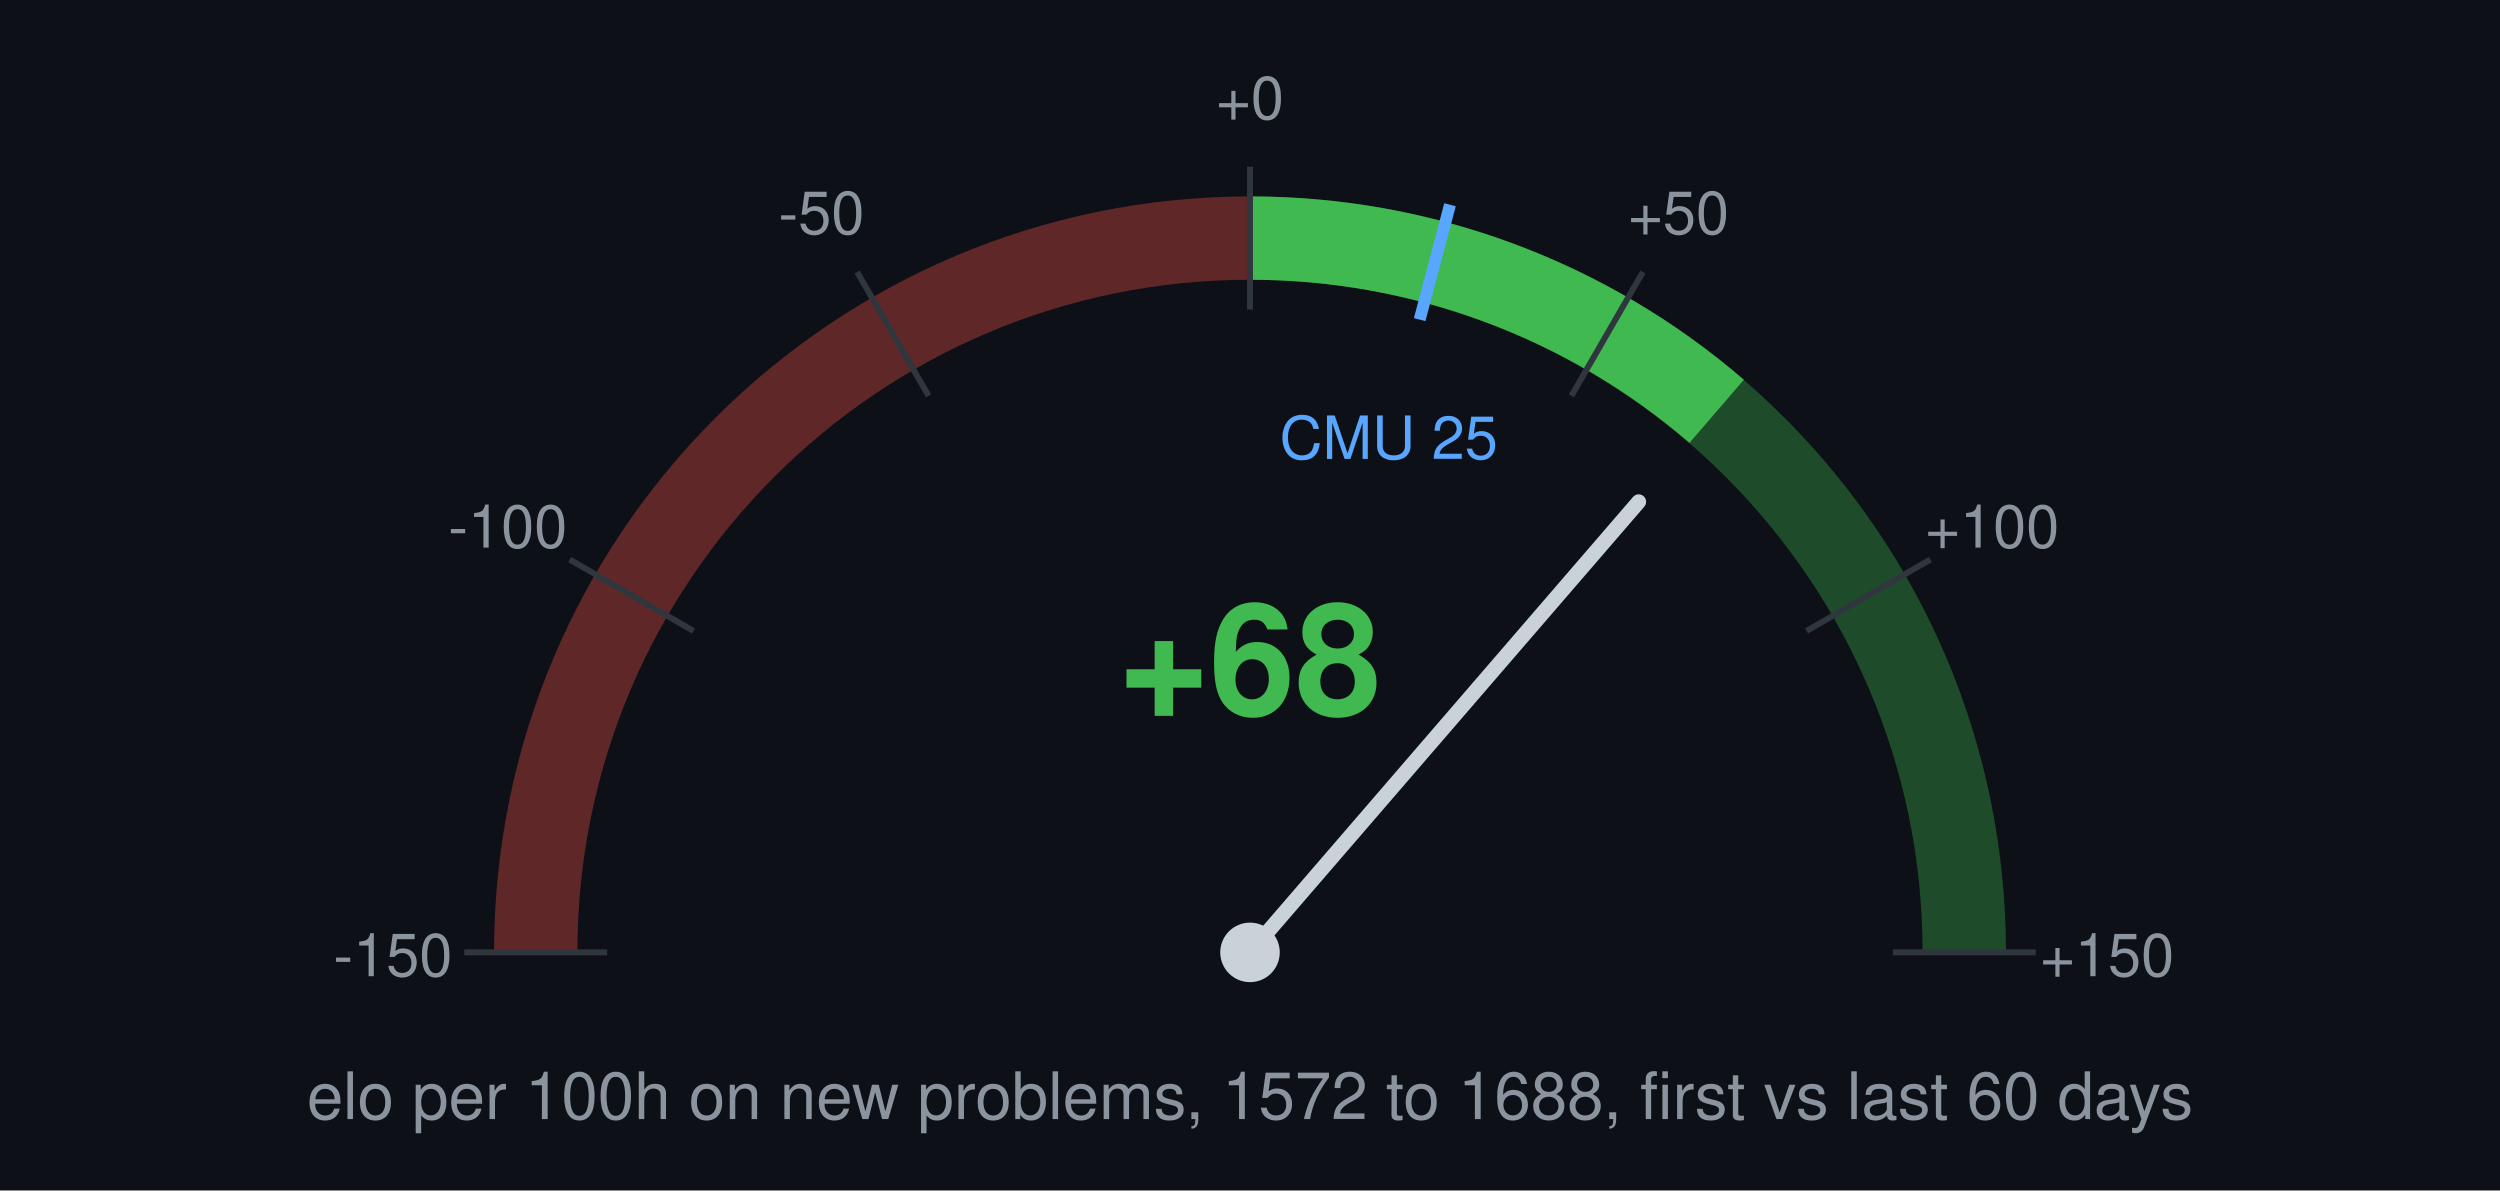
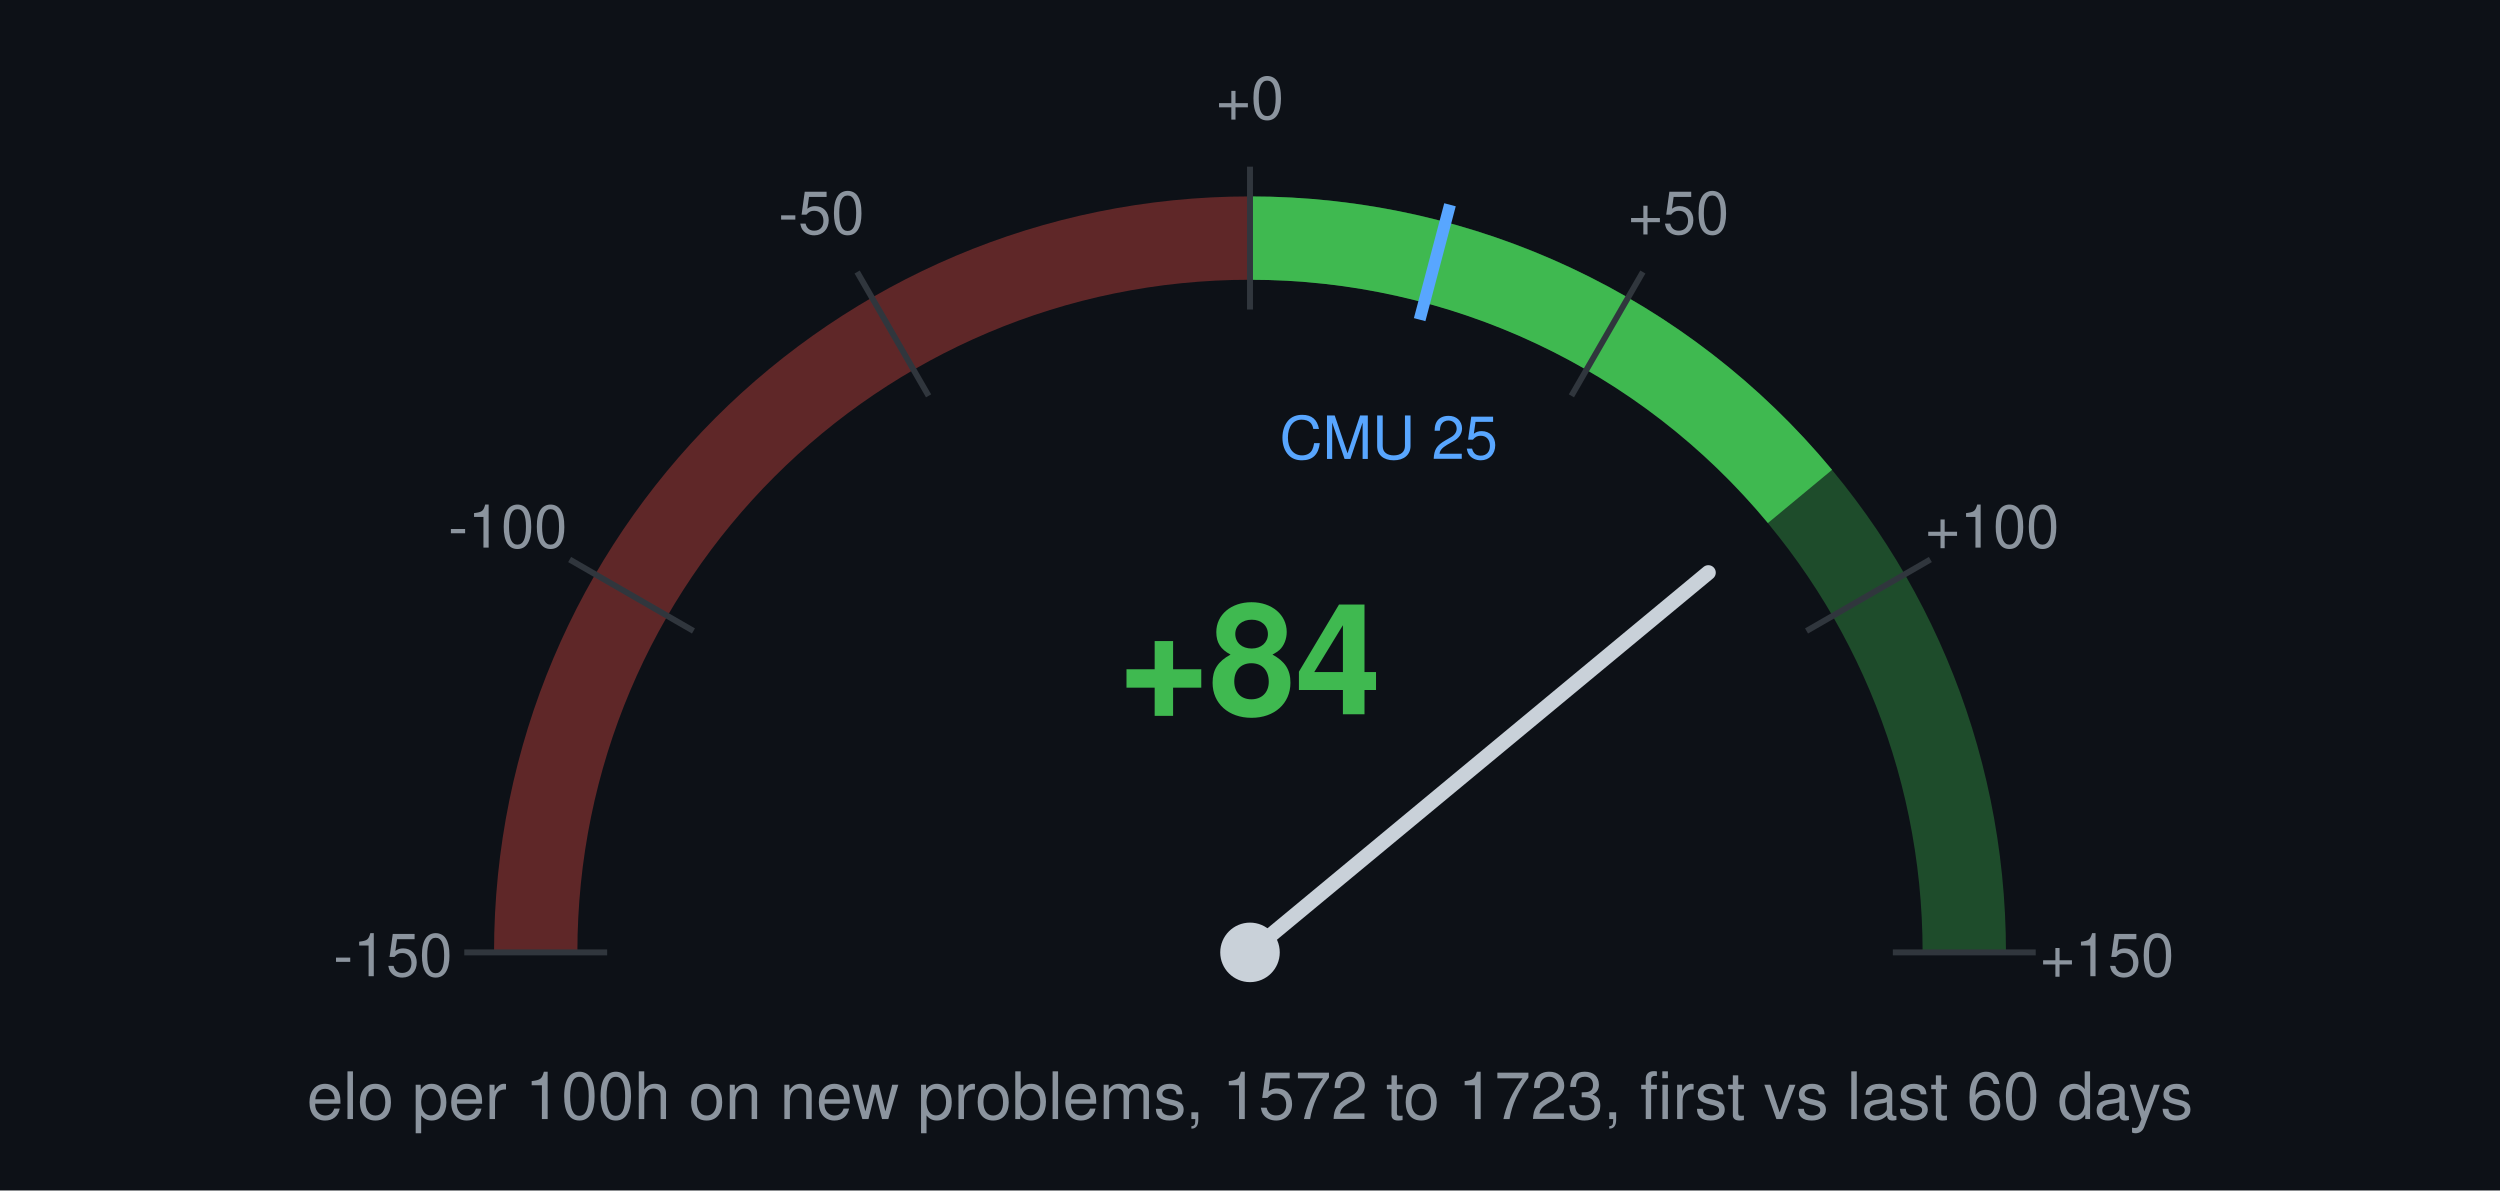
<svg xmlns="http://www.w3.org/2000/svg" viewBox="0 0 420 200" width="420" height="200" font-family="Helvetica,sans-serif">
  <rect width="420" height="200" fill="#0d1117" />
  <path d="M90.0,160.0 A120,120 0 0 1 210.0,40.0" fill="none" stroke="#f85149" stroke-width="14" stroke-opacity="0.35" />
  <path d="M210.0,40.0 A120,120 0 0 1 330.0,160.0" fill="none" stroke="#3fb950" stroke-width="14" stroke-opacity="0.35" />
-   <path d="M210.0,40.0 A120,120 0 0 1 288.4,69.1" fill="none" stroke="#3fb950" stroke-width="14" stroke-opacity="1.0" />
+   <path d="M210.0,40.0 A120,120 0 0 1 302.4,83.4" fill="none" stroke="#3fb950" stroke-width="14" stroke-opacity="1.0" />
  <line x1="102.0" y1="160.0" x2="78.0" y2="160.0" stroke="#30363d" stroke-width="1" />
  <text x="66.0" y="164.0" text-anchor="middle" font-size="10" fill="#8b949e">-150</text>
  <line x1="116.5" y1="106.0" x2="95.7" y2="94.0" stroke="#30363d" stroke-width="1" />
  <text x="85.3" y="92.0" text-anchor="middle" font-size="10" fill="#8b949e">-100</text>
  <line x1="156.0" y1="66.5" x2="144.0" y2="45.7" stroke="#30363d" stroke-width="1" />
  <text x="138.0" y="39.3" text-anchor="middle" font-size="10" fill="#8b949e">-50</text>
  <line x1="210.0" y1="52.0" x2="210.0" y2="28.0" stroke="#30363d" stroke-width="1" />
  <text x="210.0" y="20.0" text-anchor="middle" font-size="10" fill="#8b949e">+0</text>
  <line x1="264.0" y1="66.5" x2="276.0" y2="45.7" stroke="#30363d" stroke-width="1" />
  <text x="282.0" y="39.3" text-anchor="middle" font-size="10" fill="#8b949e">+50</text>
  <line x1="303.5" y1="106.0" x2="324.3" y2="94.0" stroke="#30363d" stroke-width="1" />
  <text x="334.7" y="92.0" text-anchor="middle" font-size="10" fill="#8b949e">+100</text>
  <line x1="318.0" y1="160.0" x2="342.0" y2="160.0" stroke="#30363d" stroke-width="1" />
  <text x="354.0" y="164.0" text-anchor="middle" font-size="10" fill="#8b949e">+150</text>
  <line x1="238.5" y1="53.7" x2="243.6" y2="34.4" stroke="#58a6ff" stroke-width="2" />
  <text x="233.3" y="77.1" text-anchor="middle" font-size="10" fill="#58a6ff">CMU 25</text>
-   <line x1="210.0" y1="160" x2="275.3" y2="84.3" stroke="#c9d1d9" stroke-width="2.5" stroke-linecap="round" />
+   <line x1="210.0" y1="160" x2="287.0" y2="96.2" stroke="#c9d1d9" stroke-width="2.5" stroke-linecap="round" />
  <circle cx="210.0" cy="160" r="5" fill="#c9d1d9" />
-   <text x="210.0" y="120" text-anchor="middle" font-size="26" font-weight="bold" fill="#3fb950">+68</text>
-   <text x="210.0" y="188" text-anchor="middle" font-size="11" fill="#8b949e">elo per 100h on new problems, 1572 to 1688, first vs last 60 days</text>
+   <text x="210.0" y="120" text-anchor="middle" font-size="26" font-weight="bold" fill="#3fb950">+84</text>
+   <text x="210.0" y="188" text-anchor="middle" font-size="11" fill="#8b949e">elo per 100h on new problems, 1572 to 1723, first vs last 60 days</text>
</svg>
